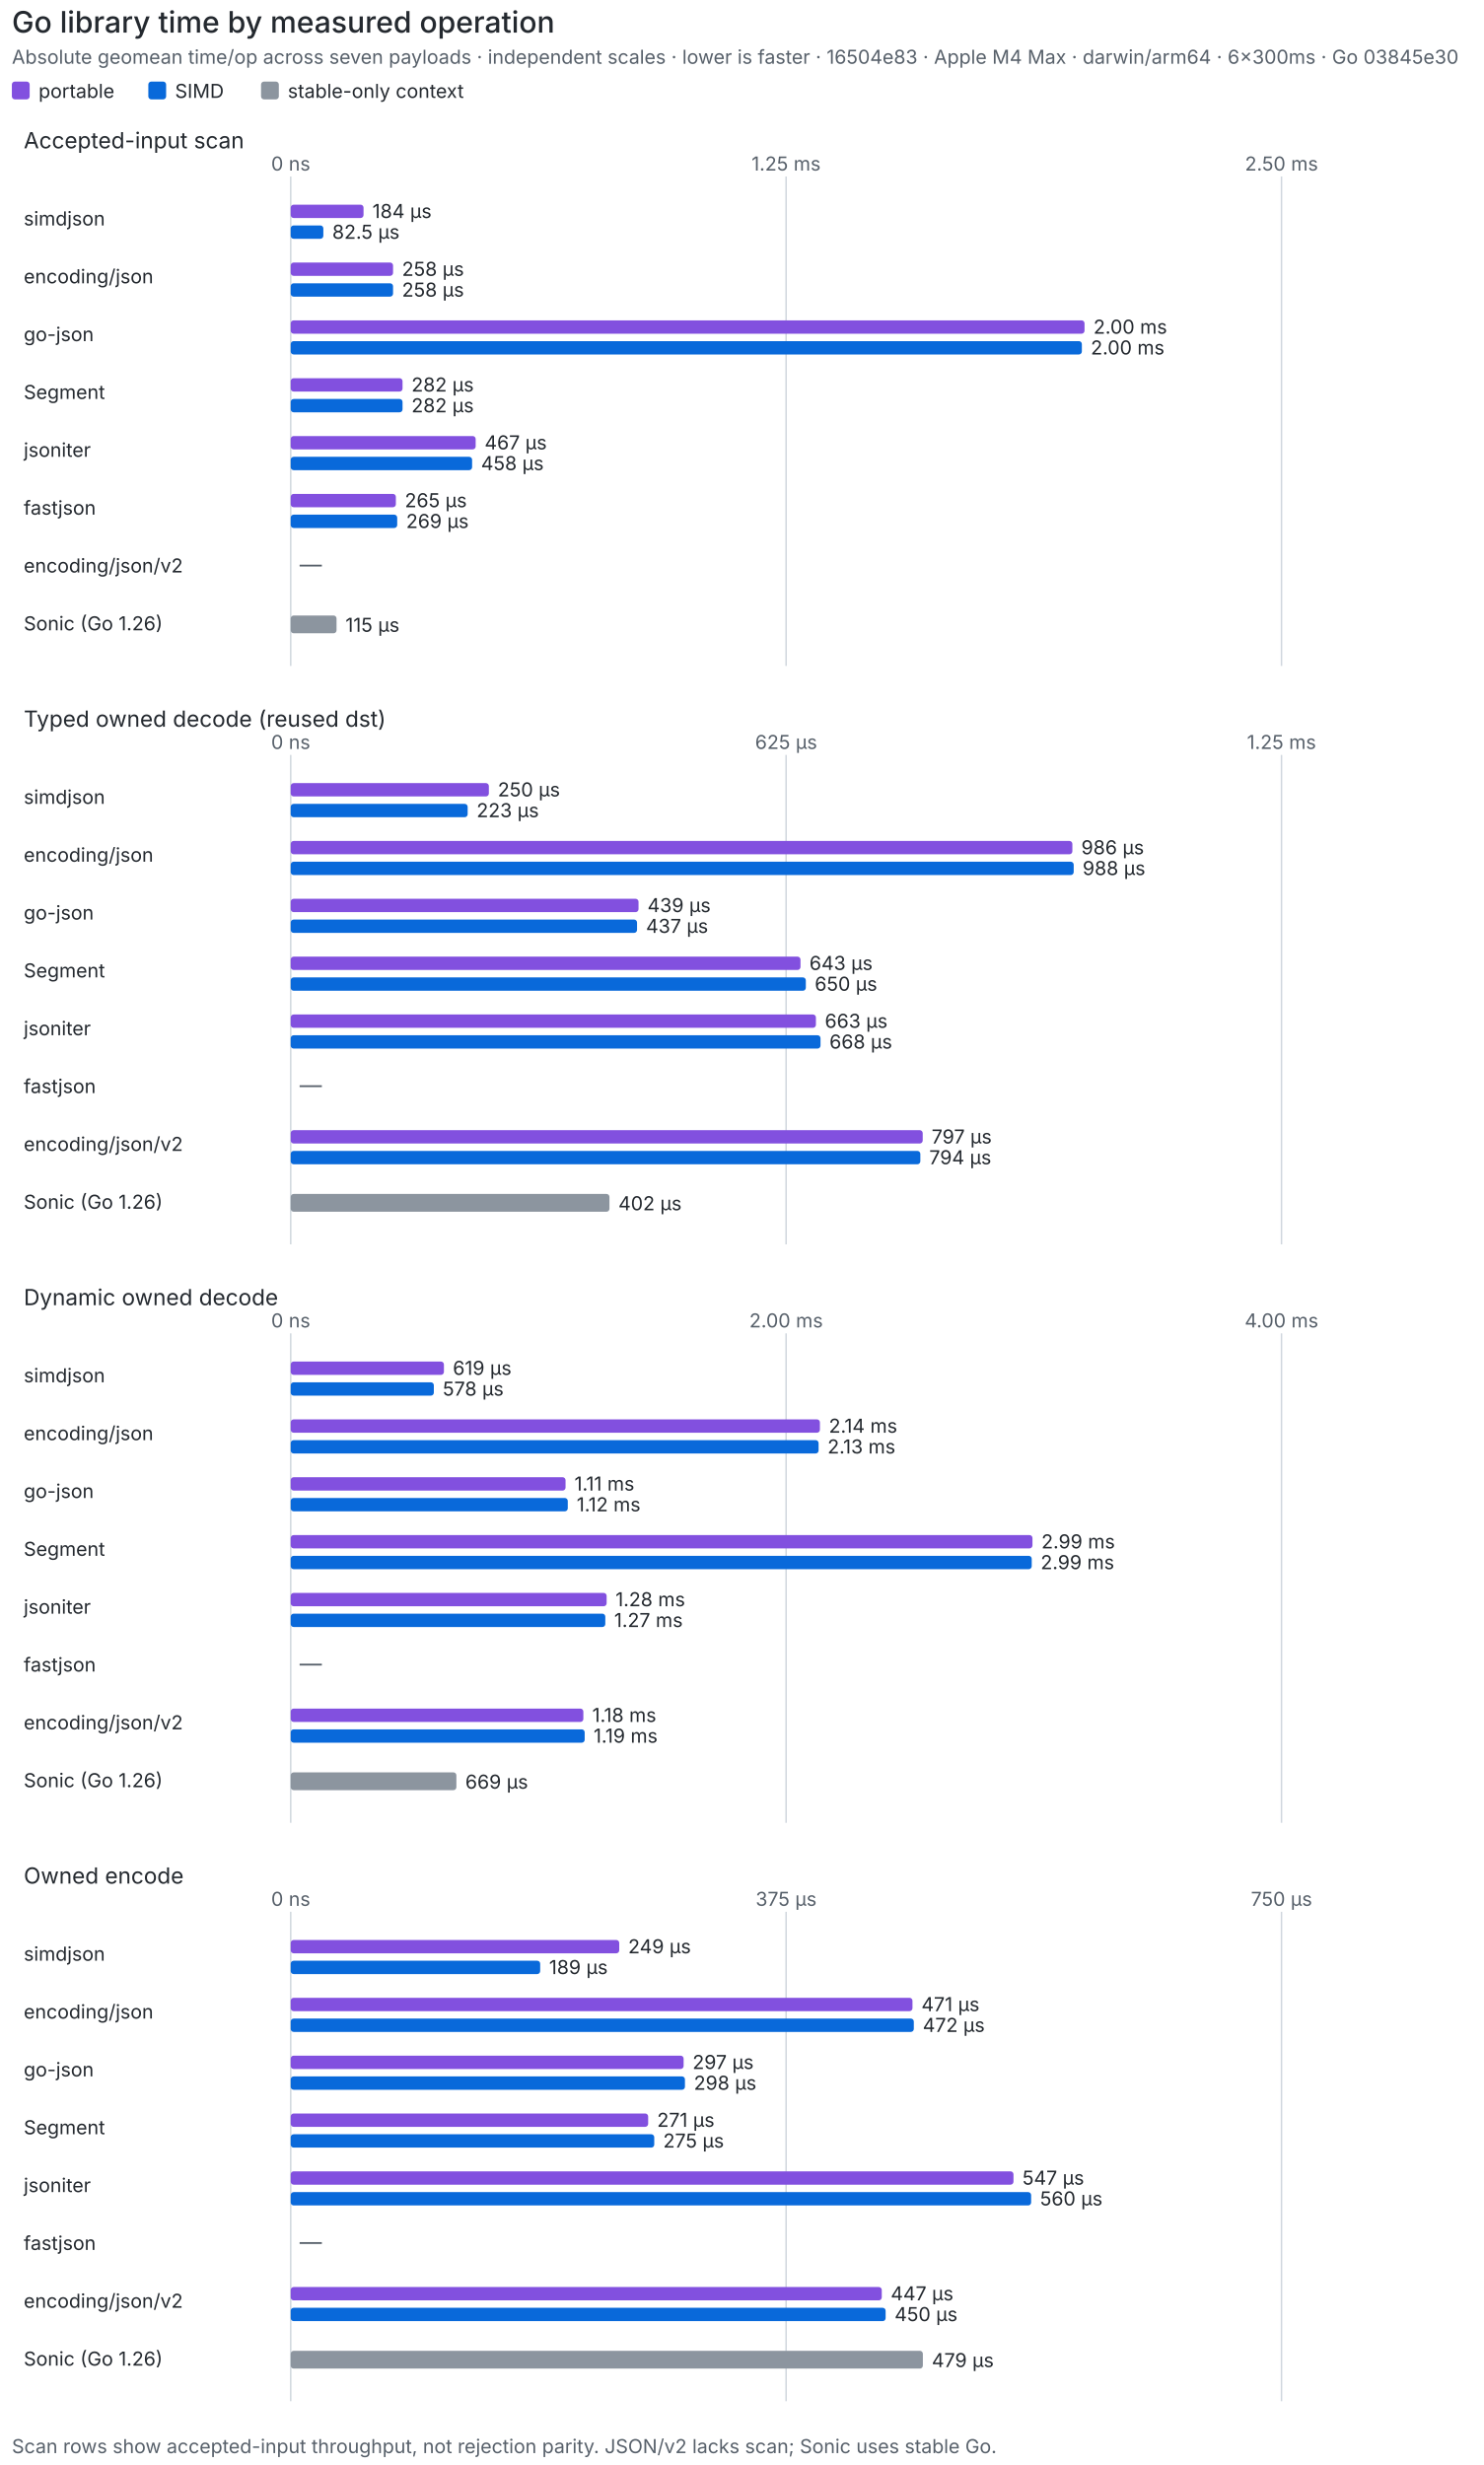
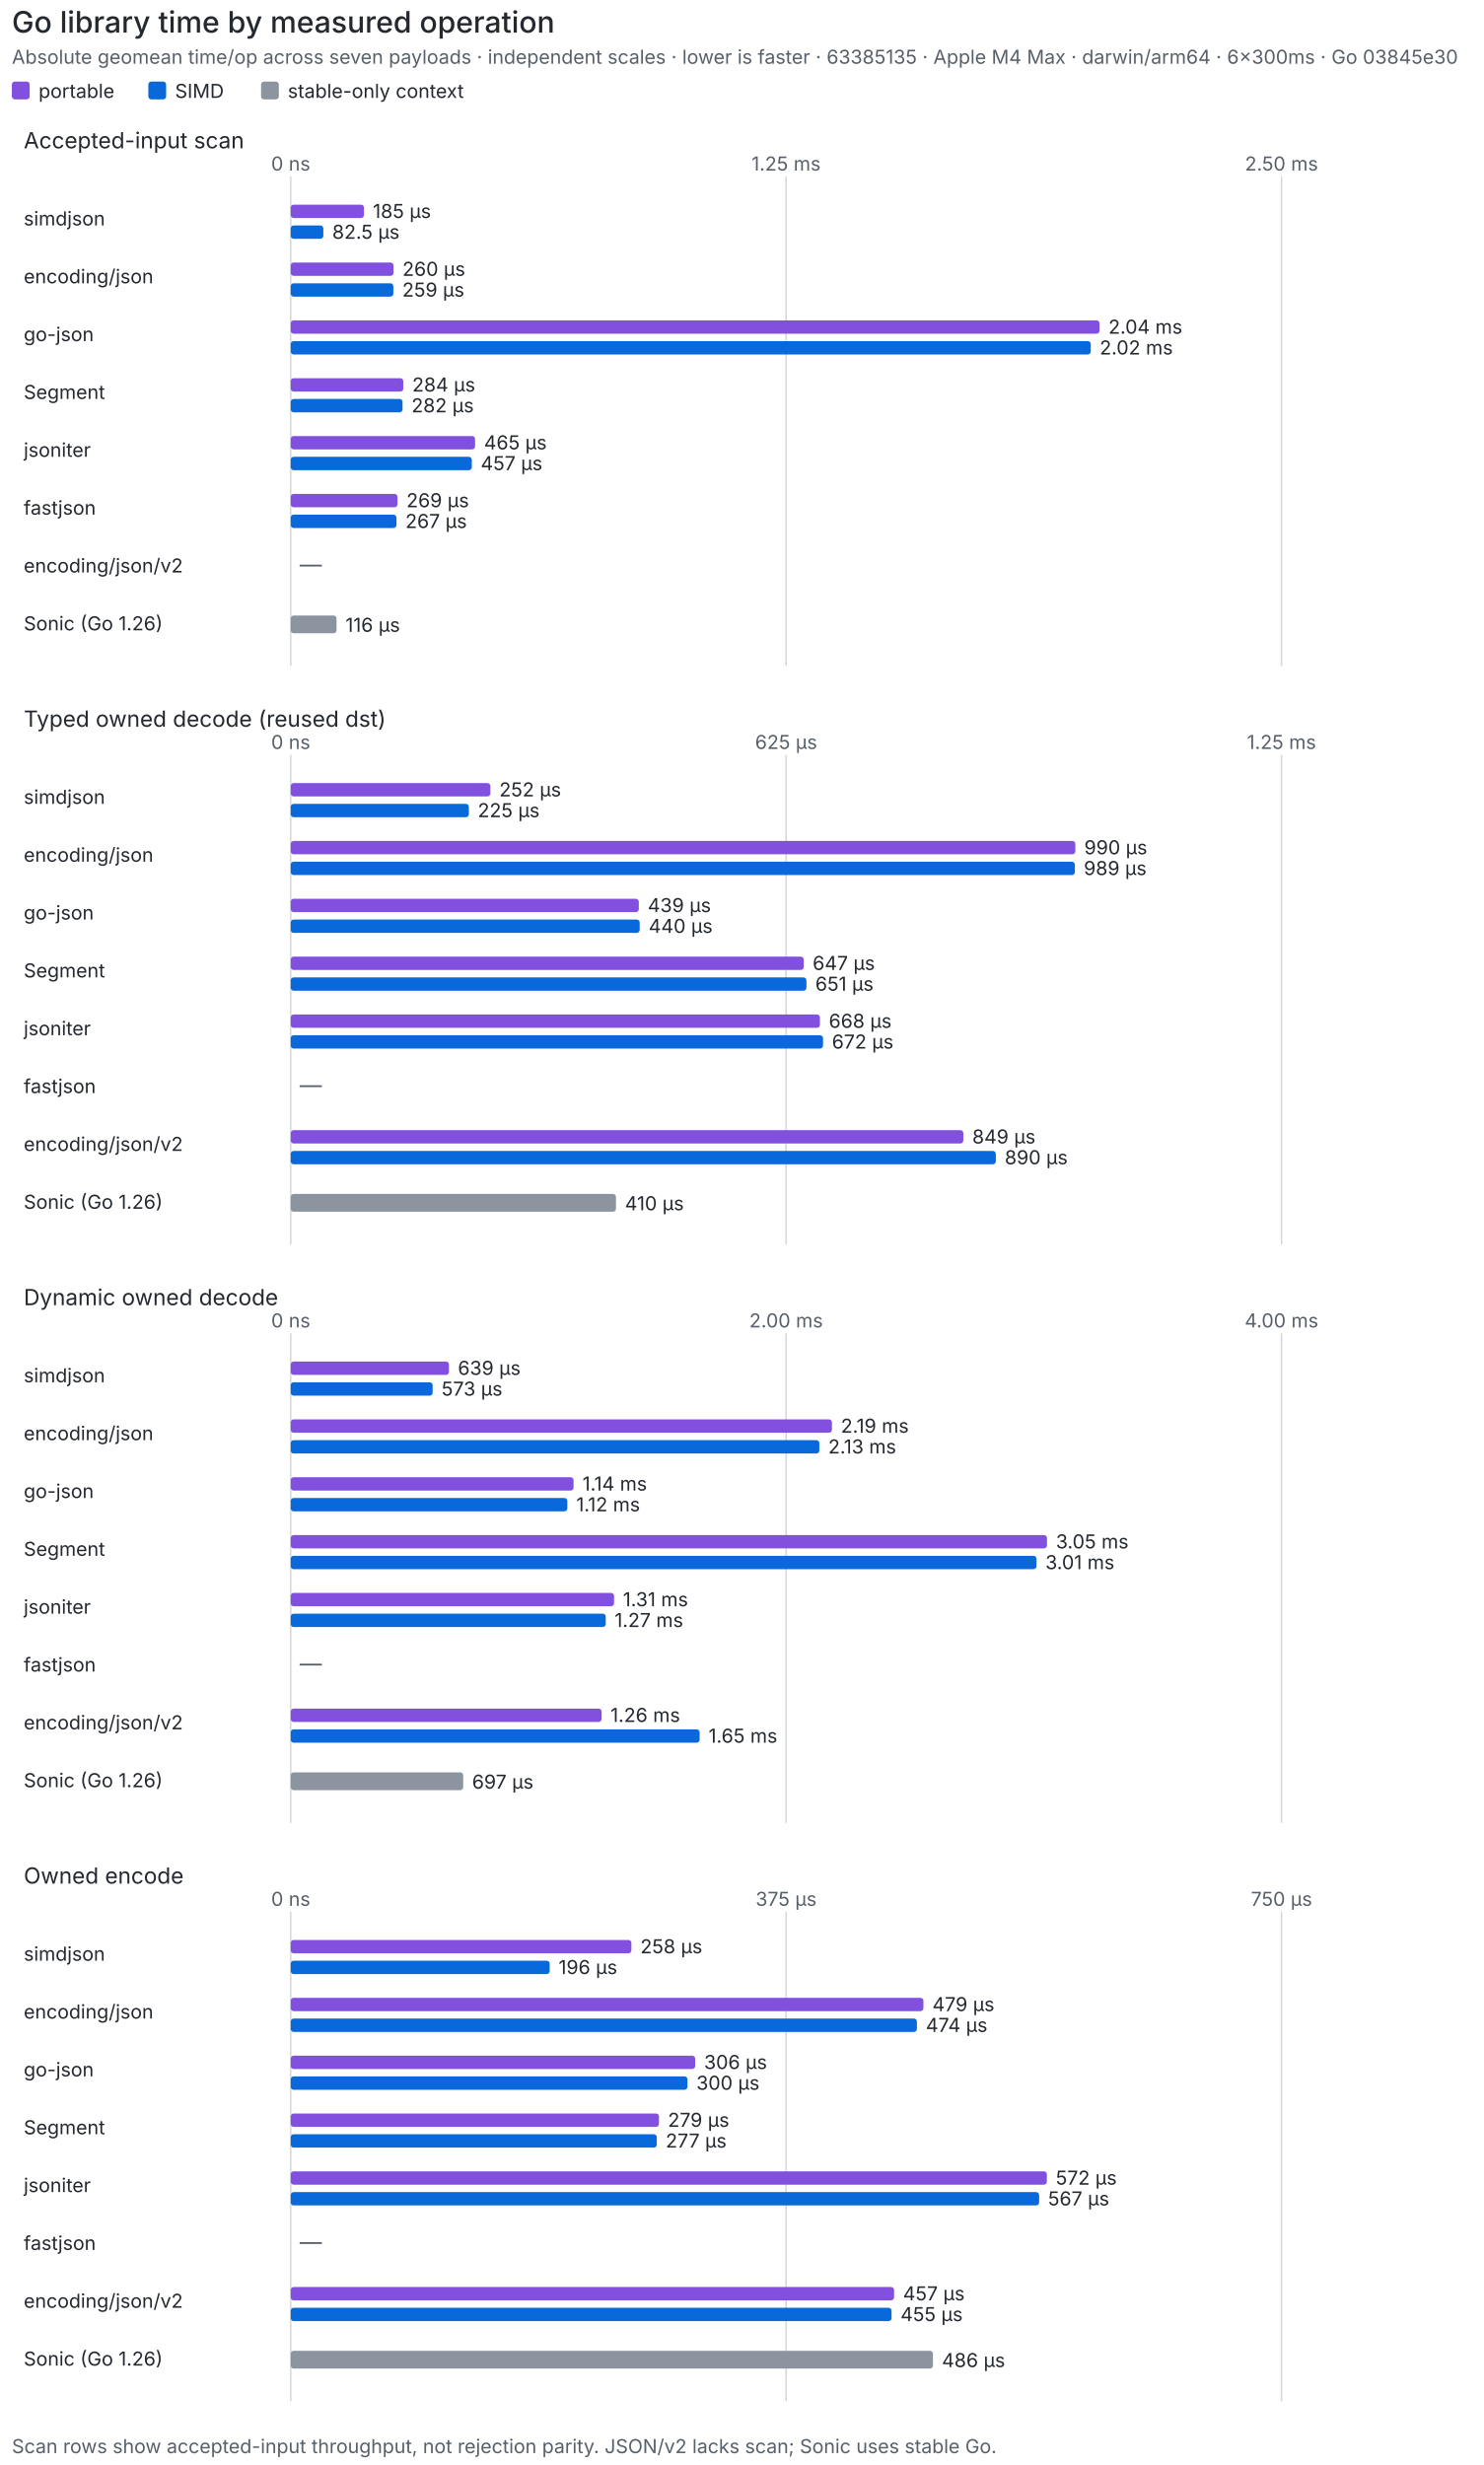
<svg xmlns="http://www.w3.org/2000/svg" width="1000" height="1662" viewBox="0 0 1000 1662" role="img" aria-labelledby="title desc">
  <style>
svg { color-scheme: light dark; }
text { fill:#24292f; font:15px -apple-system,BlinkMacSystemFont,"Segoe UI",sans-serif; }
.heading { font-size:20px; font-weight:500; }
.note { font-size:13px; }
.muted { fill:#57606a; }
.grid { stroke:#d0d7de; stroke-width:1; }
.baseline { stroke:#8c959f; stroke-width:2; }
.portable { fill:#8250df; }
.simd { fill:#0969da; }
.reference { fill:#8c959f; }
.peer { fill:#1a7f37; }
.cell { fill:#f6f8fa; }
@media (prefers-color-scheme: dark) {
text { fill:#f0f6fc; }
.muted { fill:#8c959f; }
.grid { stroke:#30363d; }
.baseline { stroke:#6e7681; }
.portable { fill:#bc8cff; }
.simd { fill:#58a6ff; }
.reference { fill:#8c959f; }
.peer { fill:#3fb950; }
.cell { fill:#161b22; }
}
</style>
  <text class="heading" x="8" y="22">Go library time by measured operation</text>
-   <text class="muted note" x="8" y="43">Absolute geomean time/op across seven payloads · independent scales · lower is faster · 16504e83 · Apple M4 Max · darwin/arm64 · 6×300ms · Go 03845e30</text>
+   <text class="muted note" x="8" y="43">Absolute geomean time/op across seven payloads · independent scales · lower is faster · 63385135 · Apple M4 Max · darwin/arm64 · 6×300ms · Go 03845e30</text>
  <rect class="portable" x="8" y="55" width="12" height="12" rx="2" />
  <text class="note" x="26" y="66">portable</text>
  <rect class="simd" x="100" y="55" width="12" height="12" rx="2" />
  <text class="note" x="118" y="66">SIMD</text>
  <rect class="reference" x="176" y="55" width="12" height="12" rx="2" />
  <text class="note" x="194" y="66">stable-only context</text>
  <text x="16.0" y="100.0">Accepted-input scan</text>
  <line class="grid" x1="196.0" y1="119.0" x2="196.0" y2="449.0" />
  <text class="muted note" x="196.0" y="115.0" text-anchor="middle">0 ns</text>
  <line class="grid" x1="530.0" y1="119.0" x2="530.0" y2="449.0" />
  <text class="muted note" x="530.0" y="115.0" text-anchor="middle">1.25 ms</text>
  <line class="grid" x1="864.0" y1="119.0" x2="864.0" y2="449.0" />
  <text class="muted note" x="864.0" y="115.0" text-anchor="middle">2.50 ms</text>
  <text class="note" x="16.0" y="152.0">simdjson</text>
-   <rect class="portable" x="196.0" y="138.0" width="49.1" height="9" rx="2" />
-   <text class="note" x="251.1" y="147.0">184 µs</text>
+   <rect class="portable" x="196.0" y="138.0" width="49.4" height="9" rx="2" />
+   <text class="note" x="251.4" y="147.0">185 µs</text>
  <rect class="simd" x="196.0" y="152.0" width="22.0" height="9" rx="2" />
  <text class="note" x="224.0" y="161.0">82.5 µs</text>
  <text class="note" x="16.0" y="191.0">encoding/json</text>
-   <rect class="portable" x="196.0" y="177.0" width="69.0" height="9" rx="2" />
-   <text class="note" x="271.0" y="186.0">258 µs</text>
-   <rect class="simd" x="196.0" y="191.0" width="69.0" height="9" rx="2" />
-   <text class="note" x="271.0" y="200.0">258 µs</text>
+   <rect class="portable" x="196.0" y="177.0" width="69.3" height="9" rx="2" />
+   <text class="note" x="271.3" y="186.0">260 µs</text>
+   <rect class="simd" x="196.0" y="191.0" width="69.2" height="9" rx="2" />
+   <text class="note" x="271.2" y="200.0">259 µs</text>
  <text class="note" x="16.0" y="230.0">go-json</text>
-   <rect class="portable" x="196.0" y="216.0" width="535.2" height="9" rx="2" />
-   <text class="note" x="737.2" y="225.0">2.00 ms</text>
-   <rect class="simd" x="196.0" y="230.0" width="533.4" height="9" rx="2" />
-   <text class="note" x="735.4" y="239.0">2.00 ms</text>
+   <rect class="portable" x="196.0" y="216.0" width="545.3" height="9" rx="2" />
+   <text class="note" x="747.3" y="225.0">2.04 ms</text>
+   <rect class="simd" x="196.0" y="230.0" width="539.4" height="9" rx="2" />
+   <text class="note" x="741.4" y="239.0">2.02 ms</text>
  <text class="note" x="16.0" y="269.0">Segment</text>
-   <rect class="portable" x="196.0" y="255.0" width="75.4" height="9" rx="2" />
-   <text class="note" x="277.4" y="264.0">282 µs</text>
+   <rect class="portable" x="196.0" y="255.0" width="75.9" height="9" rx="2" />
+   <text class="note" x="277.9" y="264.0">284 µs</text>
  <rect class="simd" x="196.0" y="269.0" width="75.4" height="9" rx="2" />
  <text class="note" x="277.4" y="278.0">282 µs</text>
  <text class="note" x="16.0" y="308.0">jsoniter</text>
-   <rect class="portable" x="196.0" y="294.0" width="124.7" height="9" rx="2" />
-   <text class="note" x="326.7" y="303.0">467 µs</text>
-   <rect class="simd" x="196.0" y="308.0" width="122.3" height="9" rx="2" />
-   <text class="note" x="324.3" y="317.0">458 µs</text>
+   <rect class="portable" x="196.0" y="294.0" width="124.3" height="9" rx="2" />
+   <text class="note" x="326.3" y="303.0">465 µs</text>
+   <rect class="simd" x="196.0" y="308.0" width="122.1" height="9" rx="2" />
+   <text class="note" x="324.1" y="317.0">457 µs</text>
  <text class="note" x="16.0" y="347.0">fastjson</text>
-   <rect class="portable" x="196.0" y="333.0" width="70.9" height="9" rx="2" />
-   <text class="note" x="272.9" y="342.0">265 µs</text>
-   <rect class="simd" x="196.0" y="347.0" width="71.8" height="9" rx="2" />
-   <text class="note" x="273.8" y="356.0">269 µs</text>
+   <rect class="portable" x="196.0" y="333.0" width="72.0" height="9" rx="2" />
+   <text class="note" x="274.0" y="342.0">269 µs</text>
+   <rect class="simd" x="196.0" y="347.0" width="71.3" height="9" rx="2" />
+   <text class="note" x="273.3" y="356.0">267 µs</text>
  <text class="note" x="16.0" y="386.0">encoding/json/v2</text>
  <text class="muted" x="202.0" y="386.0">—</text>
  <text class="note" x="16.0" y="425.0">Sonic (Go 1.26)</text>
  <rect class="reference" x="196.0" y="415.0" width="30.9" height="12" rx="2" />
-   <text class="note" x="232.9" y="426.0">115 µs</text>
+   <text class="note" x="232.9" y="426.0">116 µs</text>
  <text x="16.0" y="490.0">Typed owned decode (reused dst)</text>
  <line class="grid" x1="196.0" y1="509.0" x2="196.0" y2="839.0" />
  <text class="muted note" x="196.0" y="505.0" text-anchor="middle">0 ns</text>
  <line class="grid" x1="530.0" y1="509.0" x2="530.0" y2="839.0" />
  <text class="muted note" x="530.0" y="505.0" text-anchor="middle">625 µs</text>
  <line class="grid" x1="864.0" y1="509.0" x2="864.0" y2="839.0" />
  <text class="muted note" x="864.0" y="505.0" text-anchor="middle">1.25 ms</text>
  <text class="note" x="16.0" y="542.0">simdjson</text>
-   <rect class="portable" x="196.0" y="528.0" width="133.6" height="9" rx="2" />
-   <text class="note" x="335.6" y="537.0">250 µs</text>
-   <rect class="simd" x="196.0" y="542.0" width="119.3" height="9" rx="2" />
-   <text class="note" x="321.3" y="551.0">223 µs</text>
+   <rect class="portable" x="196.0" y="528.0" width="134.6" height="9" rx="2" />
+   <text class="note" x="336.6" y="537.0">252 µs</text>
+   <rect class="simd" x="196.0" y="542.0" width="120.1" height="9" rx="2" />
+   <text class="note" x="322.1" y="551.0">225 µs</text>
  <text class="note" x="16.0" y="581.0">encoding/json</text>
-   <rect class="portable" x="196.0" y="567.0" width="527.0" height="9" rx="2" />
-   <text class="note" x="729.0" y="576.0">986 µs</text>
-   <rect class="simd" x="196.0" y="581.0" width="527.9" height="9" rx="2" />
-   <text class="note" x="729.9" y="590.0">988 µs</text>
+   <rect class="portable" x="196.0" y="567.0" width="529.0" height="9" rx="2" />
+   <text class="note" x="731.0" y="576.0">990 µs</text>
+   <rect class="simd" x="196.0" y="581.0" width="528.7" height="9" rx="2" />
+   <text class="note" x="730.7" y="590.0">989 µs</text>
  <text class="note" x="16.0" y="620.0">go-json</text>
-   <rect class="portable" x="196.0" y="606.0" width="234.5" height="9" rx="2" />
-   <text class="note" x="436.5" y="615.0">439 µs</text>
-   <rect class="simd" x="196.0" y="620.0" width="233.5" height="9" rx="2" />
-   <text class="note" x="435.5" y="629.0">437 µs</text>
+   <rect class="portable" x="196.0" y="606.0" width="234.7" height="9" rx="2" />
+   <text class="note" x="436.7" y="615.0">439 µs</text>
+   <rect class="simd" x="196.0" y="620.0" width="235.3" height="9" rx="2" />
+   <text class="note" x="437.3" y="629.0">440 µs</text>
  <text class="note" x="16.0" y="659.0">Segment</text>
-   <rect class="portable" x="196.0" y="645.0" width="343.7" height="9" rx="2" />
-   <text class="note" x="545.7" y="654.0">643 µs</text>
-   <rect class="simd" x="196.0" y="659.0" width="347.3" height="9" rx="2" />
-   <text class="note" x="549.3" y="668.0">650 µs</text>
+   <rect class="portable" x="196.0" y="645.0" width="345.9" height="9" rx="2" />
+   <text class="note" x="547.9" y="654.0">647 µs</text>
+   <rect class="simd" x="196.0" y="659.0" width="347.7" height="9" rx="2" />
+   <text class="note" x="549.7" y="668.0">651 µs</text>
  <text class="note" x="16.0" y="698.0">jsoniter</text>
-   <rect class="portable" x="196.0" y="684.0" width="354.1" height="9" rx="2" />
-   <text class="note" x="556.1" y="693.0">663 µs</text>
-   <rect class="simd" x="196.0" y="698.0" width="357.2" height="9" rx="2" />
-   <text class="note" x="559.2" y="707.0">668 µs</text>
+   <rect class="portable" x="196.0" y="684.0" width="356.8" height="9" rx="2" />
+   <text class="note" x="558.8" y="693.0">668 µs</text>
+   <rect class="simd" x="196.0" y="698.0" width="358.9" height="9" rx="2" />
+   <text class="note" x="560.9" y="707.0">672 µs</text>
  <text class="note" x="16.0" y="737.0">fastjson</text>
  <text class="muted" x="202.0" y="737.0">—</text>
  <text class="note" x="16.0" y="776.0">encoding/json/v2</text>
-   <rect class="portable" x="196.0" y="762.0" width="426.1" height="9" rx="2" />
-   <text class="note" x="628.1" y="771.0">797 µs</text>
-   <rect class="simd" x="196.0" y="776.0" width="424.5" height="9" rx="2" />
-   <text class="note" x="626.5" y="785.0">794 µs</text>
+   <rect class="portable" x="196.0" y="762.0" width="453.5" height="9" rx="2" />
+   <text class="note" x="655.5" y="771.0">849 µs</text>
+   <rect class="simd" x="196.0" y="776.0" width="475.4" height="9" rx="2" />
+   <text class="note" x="677.4" y="785.0">890 µs</text>
  <text class="note" x="16.0" y="815.0">Sonic (Go 1.26)</text>
-   <rect class="reference" x="196.0" y="805.0" width="214.9" height="12" rx="2" />
-   <text class="note" x="416.9" y="816.0">402 µs</text>
+   <rect class="reference" x="196.0" y="805.0" width="219.3" height="12" rx="2" />
+   <text class="note" x="421.3" y="816.0">410 µs</text>
  <text x="16.0" y="880.0">Dynamic owned decode</text>
  <line class="grid" x1="196.0" y1="899.0" x2="196.0" y2="1229.0" />
  <text class="muted note" x="196.0" y="895.0" text-anchor="middle">0 ns</text>
  <line class="grid" x1="530.0" y1="899.0" x2="530.0" y2="1229.0" />
  <text class="muted note" x="530.0" y="895.0" text-anchor="middle">2.00 ms</text>
  <line class="grid" x1="864.0" y1="899.0" x2="864.0" y2="1229.0" />
  <text class="muted note" x="864.0" y="895.0" text-anchor="middle">4.00 ms</text>
  <text class="note" x="16.0" y="932.0">simdjson</text>
-   <rect class="portable" x="196.0" y="918.0" width="103.3" height="9" rx="2" />
-   <text class="note" x="305.3" y="927.0">619 µs</text>
-   <rect class="simd" x="196.0" y="932.0" width="96.5" height="9" rx="2" />
-   <text class="note" x="298.5" y="941.0">578 µs</text>
+   <rect class="portable" x="196.0" y="918.0" width="106.7" height="9" rx="2" />
+   <text class="note" x="308.7" y="927.0">639 µs</text>
+   <rect class="simd" x="196.0" y="932.0" width="95.7" height="9" rx="2" />
+   <text class="note" x="297.7" y="941.0">573 µs</text>
  <text class="note" x="16.0" y="971.0">encoding/json</text>
-   <rect class="portable" x="196.0" y="957.0" width="356.8" height="9" rx="2" />
-   <text class="note" x="558.8" y="966.0">2.14 ms</text>
-   <rect class="simd" x="196.0" y="971.0" width="355.9" height="9" rx="2" />
-   <text class="note" x="557.9" y="980.0">2.13 ms</text>
+   <rect class="portable" x="196.0" y="957.0" width="364.9" height="9" rx="2" />
+   <text class="note" x="566.9" y="966.0">2.19 ms</text>
+   <rect class="simd" x="196.0" y="971.0" width="356.4" height="9" rx="2" />
+   <text class="note" x="558.4" y="980.0">2.13 ms</text>
  <text class="note" x="16.0" y="1010.0">go-json</text>
-   <rect class="portable" x="196.0" y="996.0" width="185.3" height="9" rx="2" />
-   <text class="note" x="387.3" y="1005.0">1.11 ms</text>
-   <rect class="simd" x="196.0" y="1010.0" width="186.8" height="9" rx="2" />
-   <text class="note" x="388.8" y="1019.0">1.12 ms</text>
+   <rect class="portable" x="196.0" y="996.0" width="190.7" height="9" rx="2" />
+   <text class="note" x="392.7" y="1005.0">1.14 ms</text>
+   <rect class="simd" x="196.0" y="1010.0" width="186.5" height="9" rx="2" />
+   <text class="note" x="388.5" y="1019.0">1.12 ms</text>
  <text class="note" x="16.0" y="1049.0">Segment</text>
-   <rect class="portable" x="196.0" y="1035.0" width="500.1" height="9" rx="2" />
-   <text class="note" x="702.1" y="1044.0">2.99 ms</text>
-   <rect class="simd" x="196.0" y="1049.0" width="499.6" height="9" rx="2" />
-   <text class="note" x="701.6" y="1058.0">2.99 ms</text>
+   <rect class="portable" x="196.0" y="1035.0" width="509.9" height="9" rx="2" />
+   <text class="note" x="711.9" y="1044.0">3.05 ms</text>
+   <rect class="simd" x="196.0" y="1049.0" width="502.8" height="9" rx="2" />
+   <text class="note" x="704.8" y="1058.0">3.01 ms</text>
  <text class="note" x="16.0" y="1088.0">jsoniter</text>
-   <rect class="portable" x="196.0" y="1074.0" width="213.0" height="9" rx="2" />
-   <text class="note" x="415.0" y="1083.0">1.28 ms</text>
-   <rect class="simd" x="196.0" y="1088.0" width="212.1" height="9" rx="2" />
-   <text class="note" x="414.1" y="1097.0">1.27 ms</text>
+   <rect class="portable" x="196.0" y="1074.0" width="218.0" height="9" rx="2" />
+   <text class="note" x="420.0" y="1083.0">1.31 ms</text>
+   <rect class="simd" x="196.0" y="1088.0" width="212.4" height="9" rx="2" />
+   <text class="note" x="414.4" y="1097.0">1.27 ms</text>
  <text class="note" x="16.0" y="1127.0">fastjson</text>
  <text class="muted" x="202.0" y="1127.0">—</text>
  <text class="note" x="16.0" y="1166.0">encoding/json/v2</text>
-   <rect class="portable" x="196.0" y="1152.0" width="197.3" height="9" rx="2" />
-   <text class="note" x="399.3" y="1161.0">1.18 ms</text>
-   <rect class="simd" x="196.0" y="1166.0" width="198.2" height="9" rx="2" />
-   <text class="note" x="400.2" y="1175.0">1.19 ms</text>
+   <rect class="portable" x="196.0" y="1152.0" width="209.6" height="9" rx="2" />
+   <text class="note" x="411.6" y="1161.0">1.26 ms</text>
+   <rect class="simd" x="196.0" y="1166.0" width="275.7" height="9" rx="2" />
+   <text class="note" x="477.7" y="1175.0">1.65 ms</text>
  <text class="note" x="16.0" y="1205.0">Sonic (Go 1.26)</text>
-   <rect class="reference" x="196.0" y="1195.0" width="111.7" height="12" rx="2" />
-   <text class="note" x="313.7" y="1206.0">669 µs</text>
+   <rect class="reference" x="196.0" y="1195.0" width="116.3" height="12" rx="2" />
+   <text class="note" x="318.3" y="1206.0">697 µs</text>
  <text x="16.0" y="1270.0">Owned encode</text>
  <line class="grid" x1="196.0" y1="1289.0" x2="196.0" y2="1619.0" />
  <text class="muted note" x="196.0" y="1285.0" text-anchor="middle">0 ns</text>
  <line class="grid" x1="530.0" y1="1289.0" x2="530.0" y2="1619.0" />
  <text class="muted note" x="530.0" y="1285.0" text-anchor="middle">375 µs</text>
  <line class="grid" x1="864.0" y1="1289.0" x2="864.0" y2="1619.0" />
  <text class="muted note" x="864.0" y="1285.0" text-anchor="middle">750 µs</text>
  <text class="note" x="16.0" y="1322.0">simdjson</text>
-   <rect class="portable" x="196.0" y="1308.0" width="221.5" height="9" rx="2" />
-   <text class="note" x="423.5" y="1317.0">249 µs</text>
-   <rect class="simd" x="196.0" y="1322.0" width="168.2" height="9" rx="2" />
-   <text class="note" x="370.2" y="1331.0">189 µs</text>
+   <rect class="portable" x="196.0" y="1308.0" width="229.7" height="9" rx="2" />
+   <text class="note" x="431.7" y="1317.0">258 µs</text>
+   <rect class="simd" x="196.0" y="1322.0" width="174.6" height="9" rx="2" />
+   <text class="note" x="376.6" y="1331.0">196 µs</text>
  <text class="note" x="16.0" y="1361.0">encoding/json</text>
-   <rect class="portable" x="196.0" y="1347.0" width="419.2" height="9" rx="2" />
-   <text class="note" x="621.2" y="1356.0">471 µs</text>
-   <rect class="simd" x="196.0" y="1361.0" width="420.1" height="9" rx="2" />
-   <text class="note" x="622.1" y="1370.0">472 µs</text>
+   <rect class="portable" x="196.0" y="1347.0" width="426.6" height="9" rx="2" />
+   <text class="note" x="628.6" y="1356.0">479 µs</text>
+   <rect class="simd" x="196.0" y="1361.0" width="422.2" height="9" rx="2" />
+   <text class="note" x="624.2" y="1370.0">474 µs</text>
  <text class="note" x="16.0" y="1400.0">go-json</text>
-   <rect class="portable" x="196.0" y="1386.0" width="264.9" height="9" rx="2" />
-   <text class="note" x="466.9" y="1395.0">297 µs</text>
-   <rect class="simd" x="196.0" y="1400.0" width="265.8" height="9" rx="2" />
-   <text class="note" x="467.8" y="1409.0">298 µs</text>
+   <rect class="portable" x="196.0" y="1386.0" width="272.7" height="9" rx="2" />
+   <text class="note" x="474.7" y="1395.0">306 µs</text>
+   <rect class="simd" x="196.0" y="1400.0" width="267.5" height="9" rx="2" />
+   <text class="note" x="469.5" y="1409.0">300 µs</text>
  <text class="note" x="16.0" y="1439.0">Segment</text>
-   <rect class="portable" x="196.0" y="1425.0" width="241.0" height="9" rx="2" />
-   <text class="note" x="443.0" y="1434.0">271 µs</text>
-   <rect class="simd" x="196.0" y="1439.0" width="245.1" height="9" rx="2" />
-   <text class="note" x="447.1" y="1448.0">275 µs</text>
+   <rect class="portable" x="196.0" y="1425.0" width="248.3" height="9" rx="2" />
+   <text class="note" x="450.3" y="1434.0">279 µs</text>
+   <rect class="simd" x="196.0" y="1439.0" width="246.8" height="9" rx="2" />
+   <text class="note" x="448.8" y="1448.0">277 µs</text>
  <text class="note" x="16.0" y="1478.0">jsoniter</text>
-   <rect class="portable" x="196.0" y="1464.0" width="487.3" height="9" rx="2" />
-   <text class="note" x="689.3" y="1473.0">547 µs</text>
-   <rect class="simd" x="196.0" y="1478.0" width="499.2" height="9" rx="2" />
-   <text class="note" x="701.2" y="1487.0">560 µs</text>
+   <rect class="portable" x="196.0" y="1464.0" width="509.8" height="9" rx="2" />
+   <text class="note" x="711.8" y="1473.0">572 µs</text>
+   <rect class="simd" x="196.0" y="1478.0" width="504.6" height="9" rx="2" />
+   <text class="note" x="706.6" y="1487.0">567 µs</text>
  <text class="note" x="16.0" y="1517.0">fastjson</text>
  <text class="muted" x="202.0" y="1517.0">—</text>
  <text class="note" x="16.0" y="1556.0">encoding/json/v2</text>
-   <rect class="portable" x="196.0" y="1542.0" width="398.5" height="9" rx="2" />
-   <text class="note" x="600.5" y="1551.0">447 µs</text>
-   <rect class="simd" x="196.0" y="1556.0" width="401.1" height="9" rx="2" />
-   <text class="note" x="603.1" y="1565.0">450 µs</text>
+   <rect class="portable" x="196.0" y="1542.0" width="406.8" height="9" rx="2" />
+   <text class="note" x="608.8" y="1551.0">457 µs</text>
+   <rect class="simd" x="196.0" y="1556.0" width="405.1" height="9" rx="2" />
+   <text class="note" x="607.1" y="1565.0">455 µs</text>
  <text class="note" x="16.0" y="1595.0">Sonic (Go 1.26)</text>
-   <rect class="reference" x="196.0" y="1585.0" width="426.2" height="12" rx="2" />
-   <text class="note" x="628.2" y="1596.0">479 µs</text>
+   <rect class="reference" x="196.0" y="1585.0" width="433.0" height="12" rx="2" />
+   <text class="note" x="635.0" y="1596.0">486 µs</text>
  <text class="muted note" x="8" y="1654">Scan rows show accepted-input throughput, not rejection parity. JSON/v2 lacks scan; Sonic uses stable Go.</text>
</svg>
